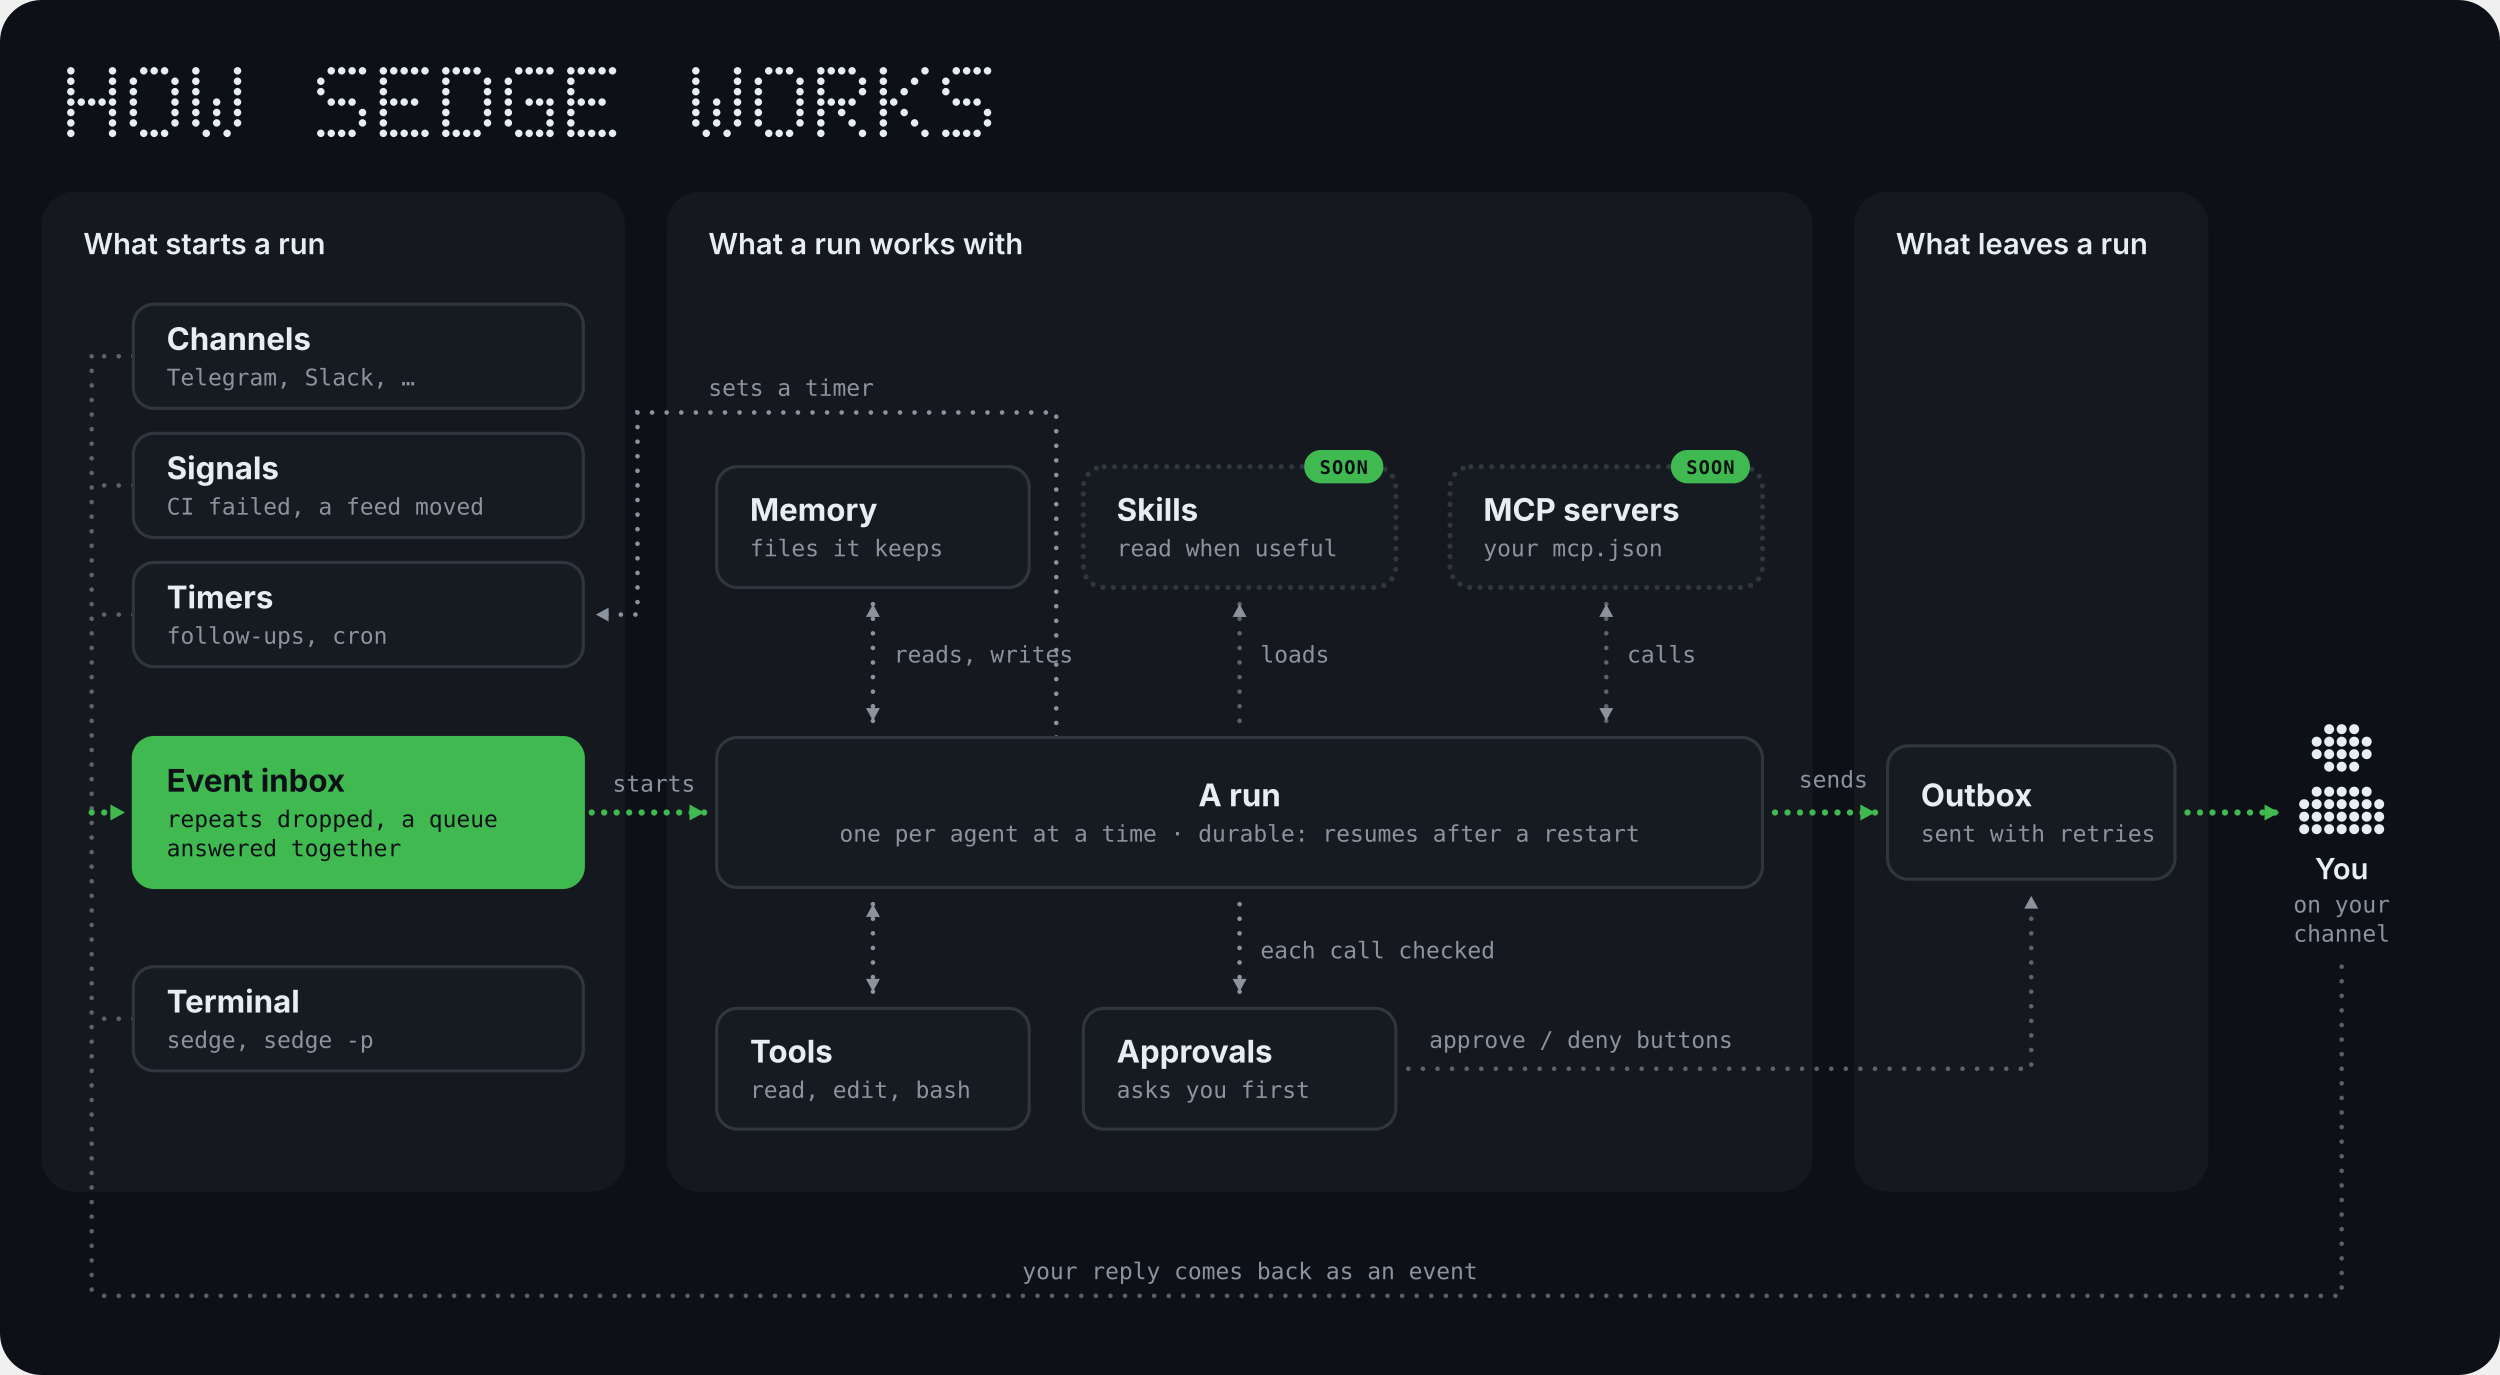
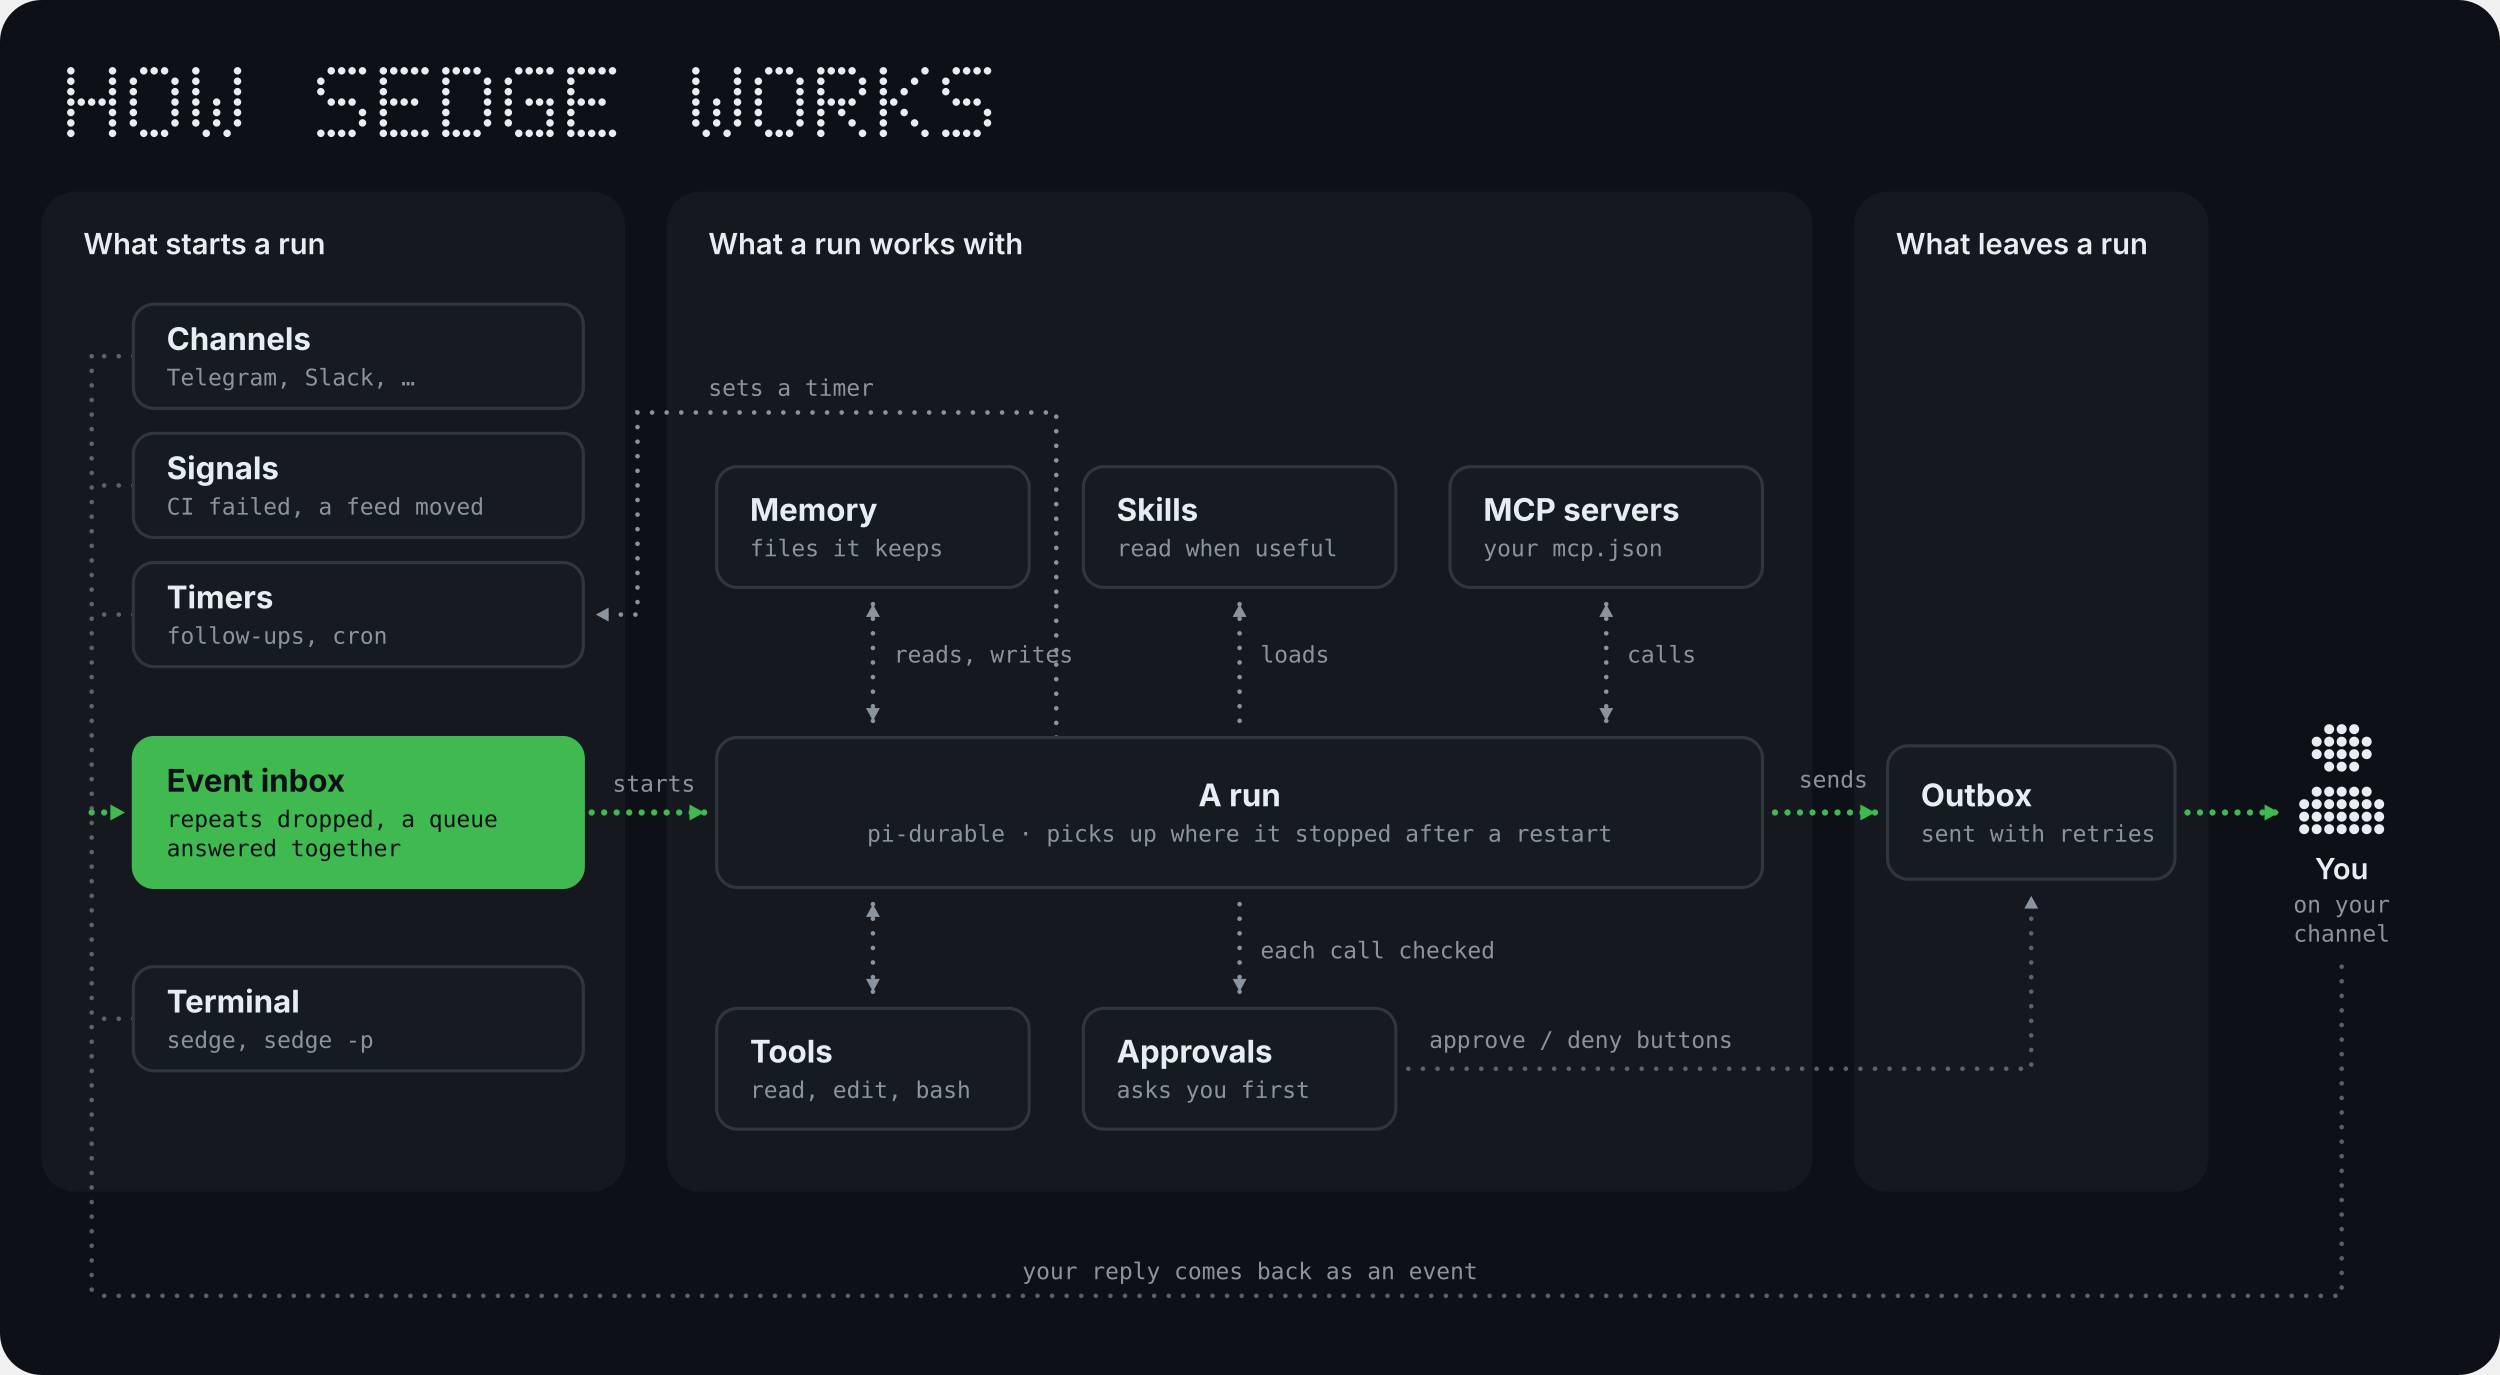
<svg xmlns="http://www.w3.org/2000/svg" viewBox="0 0 1200 660" width="1200" height="660" role="img" aria-labelledby="title desc">
  <style>
    text { font-family: Geist, Inter, -apple-system, BlinkMacSystemFont, "Segoe UI", Helvetica, Arial, sans-serif; }
    .head { font-size: 14px; font-weight: 600; }
    .title { font-size: 15px; font-weight: 700; }
    .sub, .tag { font-family: "Geist Mono", ui-monospace, SFMono-Regular, Menlo, Consolas, monospace; font-size: 11px; }
    .tag { font-size: 9px; font-weight: 700; letter-spacing: 0.5px; }
            @media (prefers-reduced-motion: reduce) {     </style>
  <rect width="1200" height="660" rx="20" fill="#0d1117" />
  <g fill="#e6edf3">
    <circle cx="34" cy="34" r="1.8" />
    <circle cx="54" cy="34" r="1.8" />
    <circle cx="34" cy="39" r="1.8" />
    <circle cx="54" cy="39" r="1.8" />
    <circle cx="34" cy="44" r="1.8" />
    <circle cx="54" cy="44" r="1.8" />
    <circle cx="34" cy="49" r="1.8" />
    <circle cx="39" cy="49" r="1.8" />
    <circle cx="44" cy="49" r="1.8" />
    <circle cx="49" cy="49" r="1.8" />
    <circle cx="54" cy="49" r="1.8" />
    <circle cx="34" cy="54" r="1.8" />
    <circle cx="54" cy="54" r="1.8" />
    <circle cx="34" cy="59" r="1.8" />
    <circle cx="54" cy="59" r="1.8" />
    <circle cx="34" cy="64" r="1.8" />
    <circle cx="54" cy="64" r="1.8" />
    <circle cx="69" cy="34" r="1.8" />
    <circle cx="74" cy="34" r="1.8" />
    <circle cx="79" cy="34" r="1.8" />
    <circle cx="64" cy="39" r="1.8" />
    <circle cx="84" cy="39" r="1.8" />
    <circle cx="64" cy="44" r="1.8" />
    <circle cx="84" cy="44" r="1.8" />
    <circle cx="64" cy="49" r="1.8" />
    <circle cx="84" cy="49" r="1.8" />
    <circle cx="64" cy="54" r="1.8" />
    <circle cx="84" cy="54" r="1.8" />
    <circle cx="64" cy="59" r="1.8" />
    <circle cx="84" cy="59" r="1.8" />
    <circle cx="69" cy="64" r="1.8" />
    <circle cx="74" cy="64" r="1.8" />
    <circle cx="79" cy="64" r="1.8" />
    <circle cx="94" cy="34" r="1.8" />
    <circle cx="114" cy="34" r="1.8" />
    <circle cx="94" cy="39" r="1.8" />
    <circle cx="114" cy="39" r="1.8" />
    <circle cx="94" cy="44" r="1.8" />
    <circle cx="114" cy="44" r="1.8" />
    <circle cx="94" cy="49" r="1.8" />
    <circle cx="104" cy="49" r="1.8" />
    <circle cx="114" cy="49" r="1.8" />
    <circle cx="94" cy="54" r="1.8" />
    <circle cx="104" cy="54" r="1.8" />
    <circle cx="114" cy="54" r="1.8" />
    <circle cx="94" cy="59" r="1.8" />
    <circle cx="104" cy="59" r="1.8" />
    <circle cx="114" cy="59" r="1.8" />
    <circle cx="99" cy="64" r="1.8" />
    <circle cx="109" cy="64" r="1.8" />
    <circle cx="159" cy="34" r="1.8" />
    <circle cx="164" cy="34" r="1.8" />
    <circle cx="169" cy="34" r="1.8" />
    <circle cx="174" cy="34" r="1.8" />
    <circle cx="154" cy="39" r="1.8" />
    <circle cx="154" cy="44" r="1.8" />
    <circle cx="159" cy="49" r="1.8" />
    <circle cx="164" cy="49" r="1.8" />
    <circle cx="169" cy="49" r="1.8" />
    <circle cx="174" cy="54" r="1.8" />
    <circle cx="174" cy="59" r="1.8" />
    <circle cx="154" cy="64" r="1.8" />
    <circle cx="159" cy="64" r="1.8" />
    <circle cx="164" cy="64" r="1.8" />
    <circle cx="169" cy="64" r="1.8" />
    <circle cx="184" cy="34" r="1.8" />
    <circle cx="189" cy="34" r="1.8" />
    <circle cx="194" cy="34" r="1.8" />
    <circle cx="199" cy="34" r="1.8" />
    <circle cx="204" cy="34" r="1.8" />
    <circle cx="184" cy="39" r="1.8" />
    <circle cx="184" cy="44" r="1.8" />
    <circle cx="184" cy="49" r="1.8" />
    <circle cx="189" cy="49" r="1.8" />
    <circle cx="194" cy="49" r="1.8" />
    <circle cx="199" cy="49" r="1.8" />
    <circle cx="184" cy="54" r="1.8" />
    <circle cx="184" cy="59" r="1.8" />
    <circle cx="184" cy="64" r="1.8" />
    <circle cx="189" cy="64" r="1.8" />
    <circle cx="194" cy="64" r="1.8" />
    <circle cx="199" cy="64" r="1.8" />
    <circle cx="204" cy="64" r="1.8" />
    <circle cx="214" cy="34" r="1.8" />
    <circle cx="219" cy="34" r="1.8" />
    <circle cx="224" cy="34" r="1.8" />
    <circle cx="229" cy="34" r="1.8" />
    <circle cx="214" cy="39" r="1.8" />
    <circle cx="234" cy="39" r="1.8" />
    <circle cx="214" cy="44" r="1.8" />
    <circle cx="234" cy="44" r="1.8" />
    <circle cx="214" cy="49" r="1.8" />
    <circle cx="234" cy="49" r="1.8" />
    <circle cx="214" cy="54" r="1.8" />
    <circle cx="234" cy="54" r="1.8" />
    <circle cx="214" cy="59" r="1.8" />
    <circle cx="234" cy="59" r="1.8" />
    <circle cx="214" cy="64" r="1.8" />
    <circle cx="219" cy="64" r="1.8" />
    <circle cx="224" cy="64" r="1.8" />
    <circle cx="229" cy="64" r="1.8" />
    <circle cx="249" cy="34" r="1.8" />
    <circle cx="254" cy="34" r="1.8" />
    <circle cx="259" cy="34" r="1.8" />
    <circle cx="264" cy="34" r="1.8" />
    <circle cx="244" cy="39" r="1.8" />
    <circle cx="244" cy="44" r="1.8" />
    <circle cx="244" cy="49" r="1.8" />
    <circle cx="254" cy="49" r="1.8" />
    <circle cx="259" cy="49" r="1.8" />
    <circle cx="264" cy="49" r="1.8" />
    <circle cx="244" cy="54" r="1.8" />
    <circle cx="264" cy="54" r="1.8" />
    <circle cx="244" cy="59" r="1.8" />
    <circle cx="264" cy="59" r="1.8" />
    <circle cx="249" cy="64" r="1.8" />
    <circle cx="254" cy="64" r="1.8" />
    <circle cx="259" cy="64" r="1.8" />
    <circle cx="264" cy="64" r="1.8" />
    <circle cx="274" cy="34" r="1.8" />
    <circle cx="279" cy="34" r="1.8" />
    <circle cx="284" cy="34" r="1.8" />
    <circle cx="289" cy="34" r="1.8" />
    <circle cx="294" cy="34" r="1.8" />
    <circle cx="274" cy="39" r="1.8" />
    <circle cx="274" cy="44" r="1.8" />
    <circle cx="274" cy="49" r="1.8" />
    <circle cx="279" cy="49" r="1.8" />
    <circle cx="284" cy="49" r="1.8" />
    <circle cx="289" cy="49" r="1.8" />
    <circle cx="274" cy="54" r="1.8" />
    <circle cx="274" cy="59" r="1.8" />
    <circle cx="274" cy="64" r="1.8" />
    <circle cx="279" cy="64" r="1.8" />
    <circle cx="284" cy="64" r="1.8" />
    <circle cx="289" cy="64" r="1.8" />
    <circle cx="294" cy="64" r="1.8" />
    <circle cx="334" cy="34" r="1.8" />
    <circle cx="354" cy="34" r="1.8" />
    <circle cx="334" cy="39" r="1.8" />
    <circle cx="354" cy="39" r="1.8" />
    <circle cx="334" cy="44" r="1.8" />
    <circle cx="354" cy="44" r="1.8" />
    <circle cx="334" cy="49" r="1.8" />
    <circle cx="344" cy="49" r="1.8" />
    <circle cx="354" cy="49" r="1.8" />
    <circle cx="334" cy="54" r="1.8" />
    <circle cx="344" cy="54" r="1.8" />
    <circle cx="354" cy="54" r="1.8" />
    <circle cx="334" cy="59" r="1.8" />
    <circle cx="344" cy="59" r="1.8" />
    <circle cx="354" cy="59" r="1.8" />
    <circle cx="339" cy="64" r="1.8" />
    <circle cx="349" cy="64" r="1.8" />
    <circle cx="369" cy="34" r="1.8" />
    <circle cx="374" cy="34" r="1.8" />
    <circle cx="379" cy="34" r="1.8" />
    <circle cx="364" cy="39" r="1.8" />
    <circle cx="384" cy="39" r="1.8" />
    <circle cx="364" cy="44" r="1.8" />
    <circle cx="384" cy="44" r="1.8" />
    <circle cx="364" cy="49" r="1.8" />
    <circle cx="384" cy="49" r="1.8" />
    <circle cx="364" cy="54" r="1.8" />
    <circle cx="384" cy="54" r="1.8" />
    <circle cx="364" cy="59" r="1.8" />
    <circle cx="384" cy="59" r="1.8" />
    <circle cx="369" cy="64" r="1.8" />
    <circle cx="374" cy="64" r="1.8" />
    <circle cx="379" cy="64" r="1.8" />
    <circle cx="394" cy="34" r="1.8" />
    <circle cx="399" cy="34" r="1.8" />
    <circle cx="404" cy="34" r="1.8" />
    <circle cx="409" cy="34" r="1.8" />
    <circle cx="394" cy="39" r="1.8" />
    <circle cx="414" cy="39" r="1.8" />
    <circle cx="394" cy="44" r="1.8" />
    <circle cx="414" cy="44" r="1.8" />
    <circle cx="394" cy="49" r="1.8" />
    <circle cx="399" cy="49" r="1.8" />
    <circle cx="404" cy="49" r="1.8" />
    <circle cx="409" cy="49" r="1.8" />
    <circle cx="394" cy="54" r="1.8" />
    <circle cx="404" cy="54" r="1.8" />
    <circle cx="394" cy="59" r="1.8" />
    <circle cx="409" cy="59" r="1.8" />
    <circle cx="394" cy="64" r="1.8" />
    <circle cx="414" cy="64" r="1.8" />
    <circle cx="424" cy="34" r="1.8" />
    <circle cx="444" cy="34" r="1.8" />
    <circle cx="424" cy="39" r="1.8" />
    <circle cx="439" cy="39" r="1.8" />
    <circle cx="424" cy="44" r="1.8" />
    <circle cx="434" cy="44" r="1.8" />
    <circle cx="424" cy="49" r="1.8" />
    <circle cx="429" cy="49" r="1.8" />
    <circle cx="424" cy="54" r="1.8" />
    <circle cx="434" cy="54" r="1.8" />
    <circle cx="424" cy="59" r="1.8" />
    <circle cx="439" cy="59" r="1.8" />
    <circle cx="424" cy="64" r="1.8" />
    <circle cx="444" cy="64" r="1.8" />
    <circle cx="459" cy="34" r="1.8" />
    <circle cx="464" cy="34" r="1.8" />
    <circle cx="469" cy="34" r="1.8" />
    <circle cx="474" cy="34" r="1.8" />
    <circle cx="454" cy="39" r="1.8" />
    <circle cx="454" cy="44" r="1.8" />
    <circle cx="459" cy="49" r="1.8" />
    <circle cx="464" cy="49" r="1.8" />
    <circle cx="469" cy="49" r="1.8" />
    <circle cx="474" cy="54" r="1.8" />
    <circle cx="474" cy="59" r="1.8" />
    <circle cx="454" cy="64" r="1.8" />
    <circle cx="459" cy="64" r="1.8" />
    <circle cx="464" cy="64" r="1.8" />
    <circle cx="469" cy="64" r="1.8" />
  </g>
  <rect x="20" y="92" width="280" height="480" rx="16" fill="#ffffff" fill-opacity="0.035" />
  <text class="head" x="40" y="122" fill="#e6edf3">What starts a run</text>
  <rect x="320" y="92" width="550" height="480" rx="16" fill="#ffffff" fill-opacity="0.035" />
  <text class="head" x="340" y="122" fill="#e6edf3">What a run works with</text>
  <rect x="890" y="92" width="170" height="480" rx="16" fill="#ffffff" fill-opacity="0.035" />
  <text class="head" x="910" y="122" fill="#e6edf3">What leaves a run</text>
  <path d="M44 171L44 622" fill="none" stroke="#8b949e" stroke-width="2.2" stroke-linecap="round" stroke-dasharray="0 7" stroke-opacity="0.6" />
  <path d="M64 171L44 171" fill="none" stroke="#8b949e" stroke-width="2.2" stroke-linecap="round" stroke-dasharray="0 7" stroke-opacity="0.6" />
  <path d="M64 233L44 233" fill="none" stroke="#8b949e" stroke-width="2.2" stroke-linecap="round" stroke-dasharray="0 7" stroke-opacity="0.6" />
  <path d="M64 295L44 295" fill="none" stroke="#8b949e" stroke-width="2.2" stroke-linecap="round" stroke-dasharray="0 7" stroke-opacity="0.6" />
  <path d="M64 489L44 489" fill="none" stroke="#8b949e" stroke-width="2.2" stroke-linecap="round" stroke-dasharray="0 7" stroke-opacity="0.6" />
  <path d="M44 390L60 390" fill="none" stroke="#3fb950" stroke-width="3" stroke-linecap="round" stroke-dasharray="0 6" />
  <path d="M60,390L52.979,386.165L52.979,393.835Z" fill="#3fb950" />
  <path d="M284 390L338 390" fill="none" stroke="#3fb950" stroke-width="3" stroke-linecap="round" stroke-dasharray="0 6" />
  <path d="M338,390L330.979,386.165L330.979,393.835Z" fill="#3fb950" />
  <text class="sub" x="294" y="380" text-anchor="start" fill="#8b949e">starts</text>
  <path d="M419 290L419 346" fill="none" stroke="#8b949e" stroke-width="2.2" stroke-linecap="round" stroke-dasharray="0 7" />
  <path d="M419,346L422.356,339.857L415.644,339.857Z" fill="#8b949e" />
  <path d="M419,290L415.644,296.143L422.356,296.143Z" fill="#8b949e" />
  <text class="sub" x="429" y="318" text-anchor="start" fill="#8b949e">reads, writes</text>
-   <path d="M595 290L595 346" fill="none" stroke="#8b949e" stroke-width="2.2" stroke-linecap="round" stroke-dasharray="0 7" stroke-opacity="0.6" />
+   <path d="M595 290L595 346" fill="none" stroke="#8b949e" stroke-width="2.2" stroke-linecap="round" stroke-dasharray="0 7" />
  <path d="M595,290L591.644,296.143L598.356,296.143Z" fill="#8b949e" />
  <text class="sub" x="605" y="318" text-anchor="start" fill="#8b949e">loads</text>
-   <path d="M771 290L771 346" fill="none" stroke="#8b949e" stroke-width="2.2" stroke-linecap="round" stroke-dasharray="0 7" stroke-opacity="0.6" />
+   <path d="M771 290L771 346" fill="none" stroke="#8b949e" stroke-width="2.2" stroke-linecap="round" stroke-dasharray="0 7" />
  <path d="M771,346L774.356,339.857L767.644,339.857Z" fill="#8b949e" />
  <path d="M771,290L767.644,296.143L774.356,296.143Z" fill="#8b949e" />
  <text class="sub" x="781" y="318" text-anchor="start" fill="#8b949e">calls</text>
  <path d="M419 434L419 476" fill="none" stroke="#8b949e" stroke-width="2.2" stroke-linecap="round" stroke-dasharray="0 7" />
  <path d="M419,476L422.356,469.857L415.644,469.857Z" fill="#8b949e" />
  <path d="M419,434L415.644,440.143L422.356,440.143Z" fill="#8b949e" />
  <path d="M595 434L595 476" fill="none" stroke="#8b949e" stroke-width="2.2" stroke-linecap="round" stroke-dasharray="0 7" />
  <path d="M595,476L598.356,469.857L591.644,469.857Z" fill="#8b949e" />
  <text class="sub" x="605" y="460" text-anchor="start" fill="#8b949e">each call checked</text>
  <path d="M507 354L507 198L306 198L306 295L286 295" fill="none" stroke="#8b949e" stroke-width="2.2" stroke-linecap="round" stroke-dasharray="0 7" />
  <path d="M286,295L292.143,298.356L292.143,291.644Z" fill="#8b949e" />
  <text class="sub" x="340" y="190" text-anchor="start" fill="#8b949e">sets a timer</text>
  <path d="M852 390L900 390" fill="none" stroke="#3fb950" stroke-width="3" stroke-linecap="round" stroke-dasharray="0 6" />
  <path d="M900,390L892.979,386.165L892.979,393.835Z" fill="#3fb950" />
  <text class="sub" x="880" y="378" text-anchor="middle" fill="#8b949e">sends</text>
  <path d="M676 513L975 513L975 430" fill="none" stroke="#8b949e" stroke-width="2.2" stroke-linecap="round" stroke-dasharray="0 7" stroke-opacity="0.6" />
  <path d="M975,430L971.644,436.143L978.356,436.143Z" fill="#8b949e" />
  <text class="sub" x="686" y="503" text-anchor="start" fill="#8b949e">approve / deny buttons</text>
  <path d="M1050 390L1094 390" fill="none" stroke="#3fb950" stroke-width="3" stroke-linecap="round" stroke-dasharray="0 6" />
  <path d="M1094,390L1086.979,386.165L1086.979,393.835Z" fill="#3fb950" />
  <g fill="#e6edf3">
    <circle cx="1118" cy="350" r="2.4" />
    <circle cx="1124" cy="350" r="2.4" />
    <circle cx="1130" cy="350" r="2.4" />
    <circle cx="1112" cy="356" r="2.4" />
    <circle cx="1118" cy="356" r="2.4" />
    <circle cx="1124" cy="356" r="2.4" />
    <circle cx="1130" cy="356" r="2.4" />
    <circle cx="1136" cy="356" r="2.4" />
    <circle cx="1112" cy="362" r="2.4" />
    <circle cx="1118" cy="362" r="2.4" />
    <circle cx="1124" cy="362" r="2.4" />
    <circle cx="1130" cy="362" r="2.4" />
    <circle cx="1136" cy="362" r="2.4" />
    <circle cx="1118" cy="368" r="2.4" />
    <circle cx="1124" cy="368" r="2.4" />
    <circle cx="1130" cy="368" r="2.4" />
    <circle cx="1112" cy="380" r="2.4" />
    <circle cx="1118" cy="380" r="2.4" />
    <circle cx="1124" cy="380" r="2.4" />
    <circle cx="1130" cy="380" r="2.4" />
    <circle cx="1136" cy="380" r="2.4" />
    <circle cx="1106" cy="386" r="2.4" />
    <circle cx="1112" cy="386" r="2.4" />
    <circle cx="1118" cy="386" r="2.4" />
    <circle cx="1124" cy="386" r="2.4" />
    <circle cx="1130" cy="386" r="2.4" />
    <circle cx="1136" cy="386" r="2.4" />
    <circle cx="1142" cy="386" r="2.4" />
    <circle cx="1106" cy="392" r="2.4" />
    <circle cx="1112" cy="392" r="2.4" />
    <circle cx="1118" cy="392" r="2.4" />
    <circle cx="1124" cy="392" r="2.4" />
    <circle cx="1130" cy="392" r="2.4" />
    <circle cx="1136" cy="392" r="2.4" />
    <circle cx="1142" cy="392" r="2.4" />
    <circle cx="1106" cy="398" r="2.4" />
    <circle cx="1112" cy="398" r="2.4" />
    <circle cx="1118" cy="398" r="2.4" />
    <circle cx="1124" cy="398" r="2.4" />
    <circle cx="1130" cy="398" r="2.4" />
    <circle cx="1136" cy="398" r="2.4" />
    <circle cx="1142" cy="398" r="2.4" />
  </g>
  <text class="head" x="1124" y="422" text-anchor="middle" fill="#e6edf3">You</text>
  <text class="sub" x="1124" y="438" text-anchor="middle" fill="#8b949e">on your</text>
  <text class="sub" x="1124" y="452" text-anchor="middle" fill="#8b949e">channel</text>
  <path d="M1124 464L1124 622L44 622" fill="none" stroke="#8b949e" stroke-width="2.2" stroke-linecap="round" stroke-dasharray="0 7" stroke-opacity="0.6" />
  <text class="sub" x="600" y="614" text-anchor="middle" fill="#8b949e">your reply comes back as an event</text>
  <rect x="64" y="146" width="216" height="50" rx="10" fill="#161b22" stroke="#30363d" stroke-width="1.5" />
  <text class="title" x="80" y="168" fill="#e6edf3">Channels</text>
  <text class="sub" x="80" y="185" fill="#8b949e">Telegram, Slack, …</text>
  <rect x="64" y="208" width="216" height="50" rx="10" fill="#161b22" stroke="#30363d" stroke-width="1.5" />
  <text class="title" x="80" y="230" fill="#e6edf3">Signals</text>
  <text class="sub" x="80" y="247" fill="#8b949e">CI failed, a feed moved</text>
  <rect x="64" y="270" width="216" height="50" rx="10" fill="#161b22" stroke="#30363d" stroke-width="1.5" />
  <text class="title" x="80" y="292" fill="#e6edf3">Timers</text>
  <text class="sub" x="80" y="309" fill="#8b949e">follow-ups, cron</text>
  <rect x="64" y="464" width="216" height="50" rx="10" fill="#161b22" stroke="#30363d" stroke-width="1.5" />
  <text class="title" x="80" y="486" fill="#e6edf3">Terminal</text>
  <text class="sub" x="80" y="503" fill="#8b949e">sedge, sedge -p</text>
  <rect x="64" y="354" width="216" height="72" rx="10" fill="#3fb950" stroke="#3fb950" stroke-width="1.5" />
  <text class="title" x="80" y="380" fill="#0d1117">Event inbox</text>
  <text class="sub" x="80" y="397" fill="#0d1117">repeats dropped, a queue</text>
  <text class="sub" x="80" y="411" fill="#0d1117">answered together</text>
  <rect x="344" y="354" width="502" height="72" rx="10" fill="#161b22" stroke="#30363d" stroke-width="1.5" />
  <text class="title" x="595" y="387" text-anchor="middle" fill="#e6edf3">A run</text>
-   <text class="sub" x="595" y="404" text-anchor="middle" fill="#8b949e">one per agent at a time · durable: resumes after a restart</text>
+   <text class="sub" x="595" y="404" text-anchor="middle" fill="#8b949e">pi-durable · picks up where it stopped after a restart</text>
  <rect x="344" y="224" width="150" height="58" rx="10" fill="#161b22" stroke="#30363d" stroke-width="1.5" />
  <text class="title" x="360" y="250" fill="#e6edf3">Memory</text>
  <text class="sub" x="360" y="267" fill="#8b949e">files it keeps</text>
-   <rect x="520" y="224" width="150" height="58" rx="10" fill="#161b22" stroke="#30363d" stroke-width="2.5" stroke-dasharray="0 5" stroke-linecap="round" />
+   <rect x="520" y="224" width="150" height="58" rx="10" fill="#161b22" stroke="#30363d" stroke-width="1.5" />
  <text class="title" x="536" y="250" fill="#e6edf3">Skills</text>
  <text class="sub" x="536" y="267" fill="#8b949e">read when useful</text>
-   <rect x="626" y="216" width="38" height="16" rx="8" fill="#3fb950" />
-   <text class="tag" x="645" y="227.5" text-anchor="middle" fill="#0d1117">SOON</text>
-   <rect x="696" y="224" width="150" height="58" rx="10" fill="#161b22" stroke="#30363d" stroke-width="2.5" stroke-dasharray="0 5" stroke-linecap="round" />
+   <rect x="696" y="224" width="150" height="58" rx="10" fill="#161b22" stroke="#30363d" stroke-width="1.5" />
  <text class="title" x="712" y="250" fill="#e6edf3">MCP servers</text>
  <text class="sub" x="712" y="267" fill="#8b949e">your mcp.json</text>
-   <rect x="802" y="216" width="38" height="16" rx="8" fill="#3fb950" />
-   <text class="tag" x="821" y="227.5" text-anchor="middle" fill="#0d1117">SOON</text>
  <rect x="344" y="484" width="150" height="58" rx="10" fill="#161b22" stroke="#30363d" stroke-width="1.5" />
  <text class="title" x="360" y="510" fill="#e6edf3">Tools</text>
  <text class="sub" x="360" y="527" fill="#8b949e">read, edit, bash</text>
  <rect x="520" y="484" width="150" height="58" rx="10" fill="#161b22" stroke="#30363d" stroke-width="1.5" />
  <text class="title" x="536" y="510" fill="#e6edf3">Approvals</text>
  <text class="sub" x="536" y="527" fill="#8b949e">asks you first</text>
  <rect x="906" y="358" width="138" height="64" rx="10" fill="#161b22" stroke="#30363d" stroke-width="1.5" />
  <text class="title" x="922" y="387" fill="#e6edf3">Outbox</text>
  <text class="sub" x="922" y="404" fill="#8b949e">sent with retries</text>
</svg>
